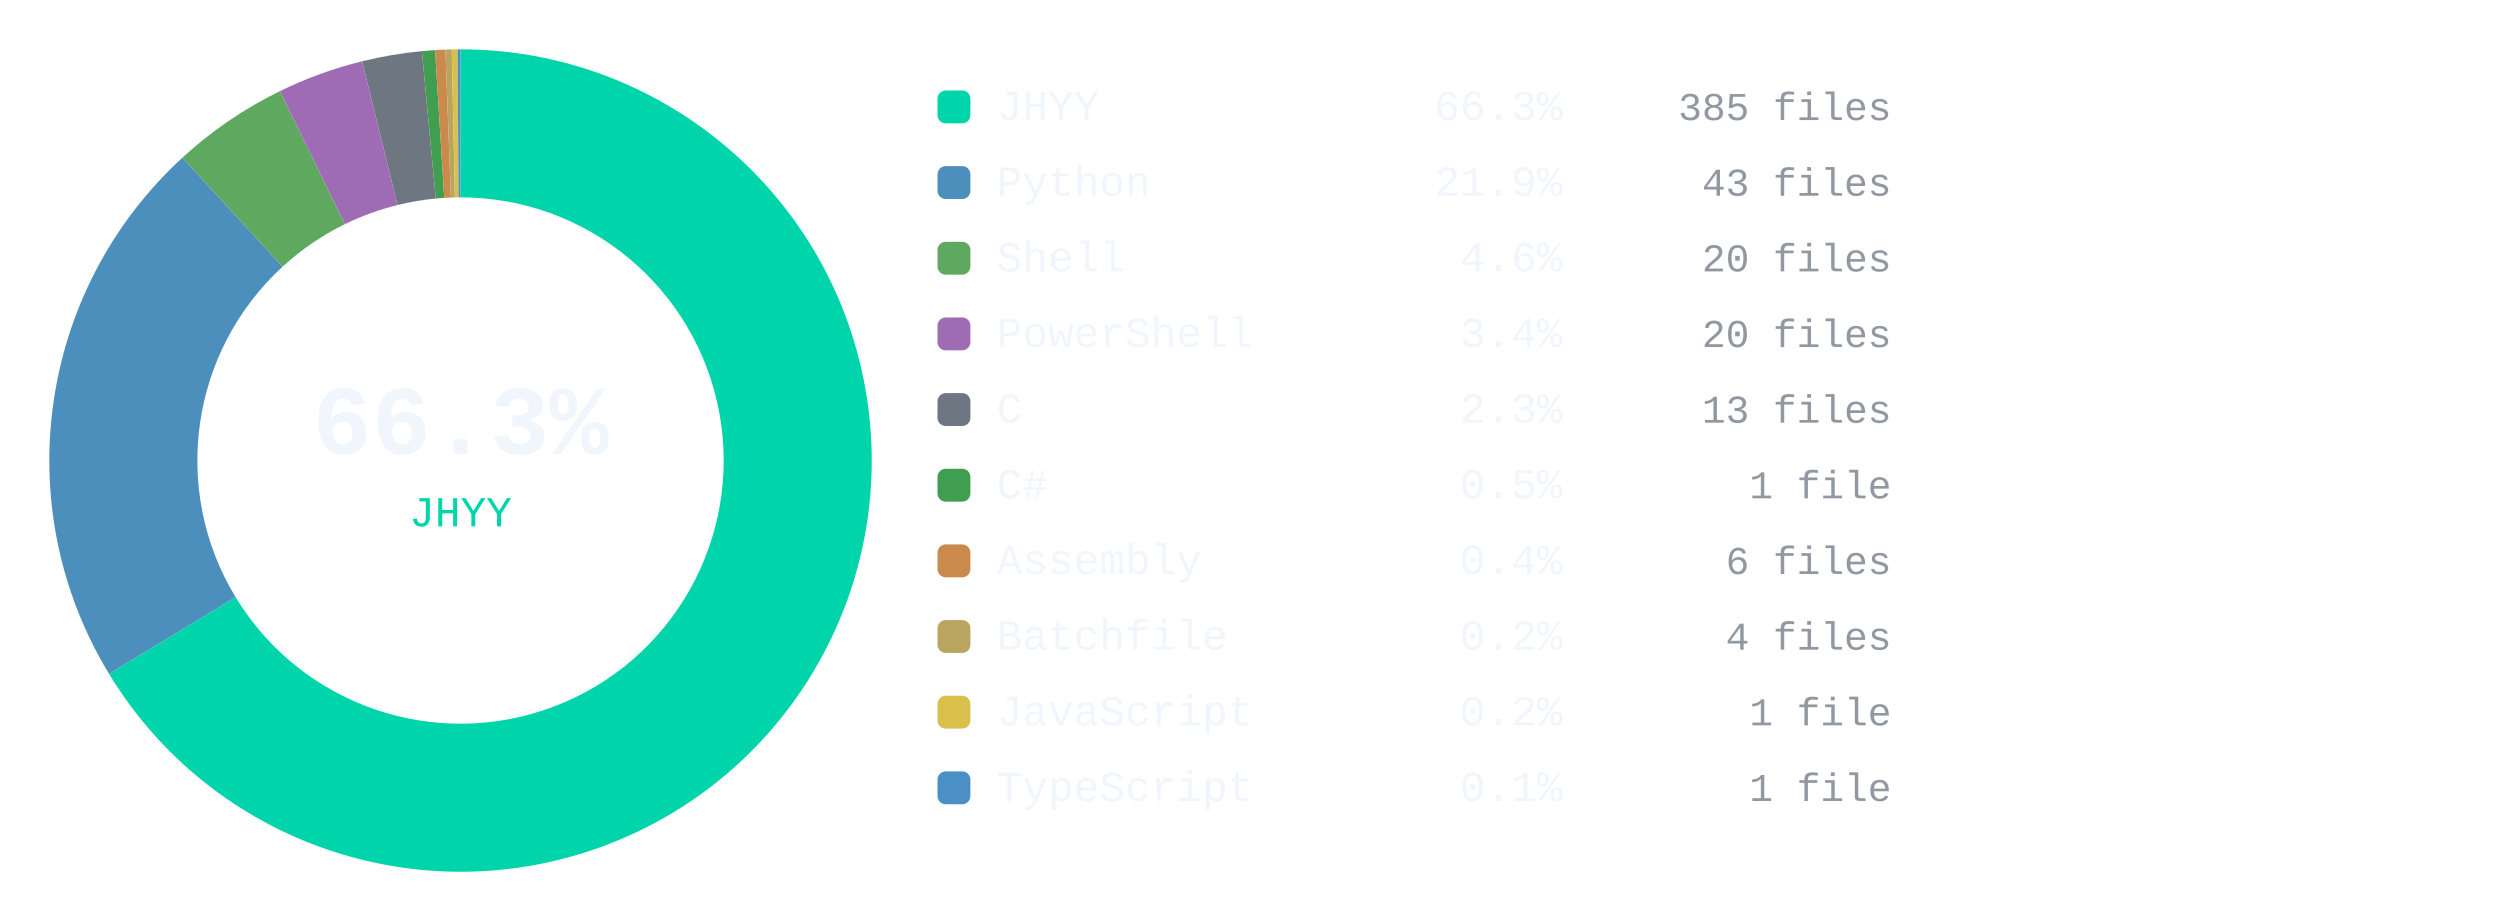
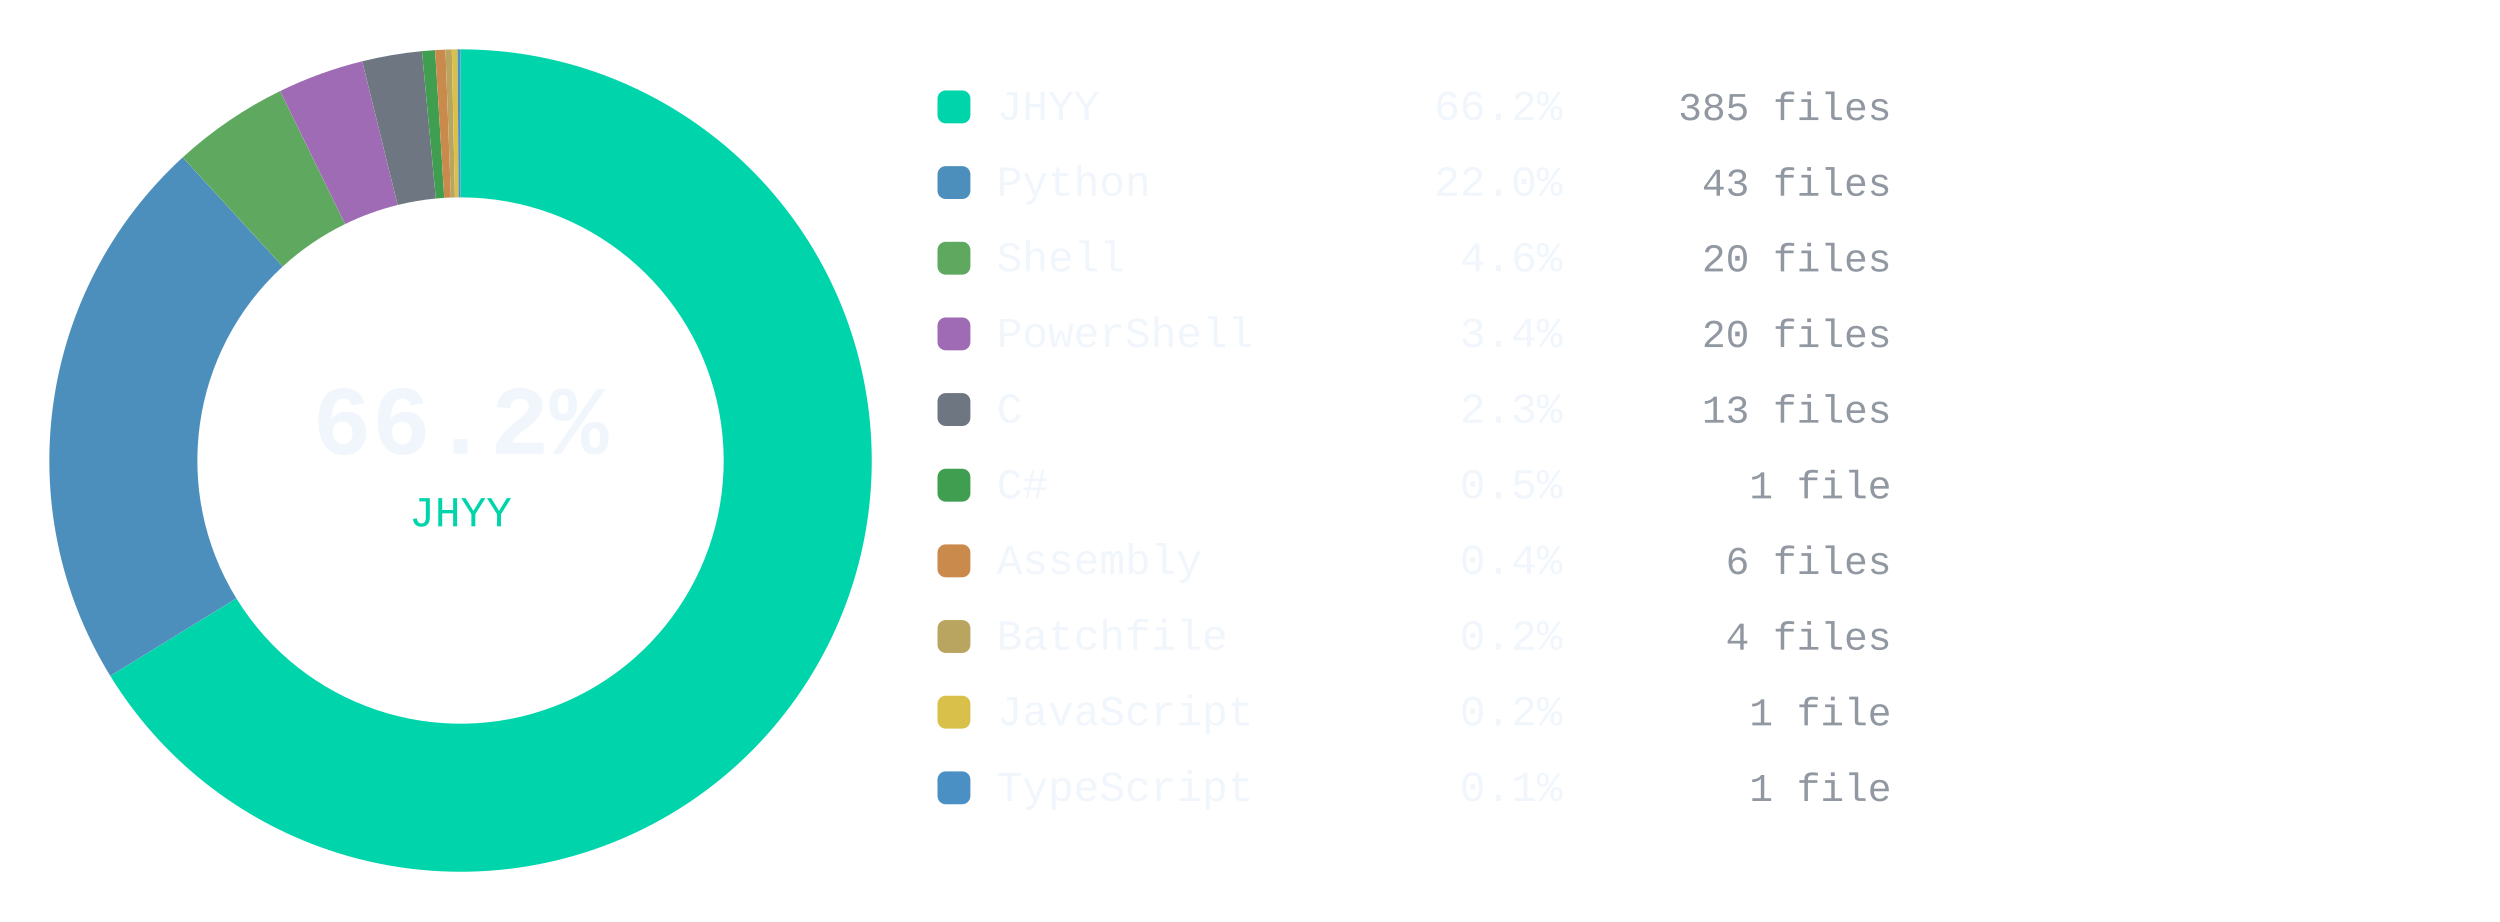
<svg xmlns="http://www.w3.org/2000/svg" width="760" height="280" viewBox="0 0 760 280" role="img" aria-label="Language composition by code lines">
-   <path d="M 140.00 15.00 A 125.0 125.0 0 1 1 33.14 204.85 L 71.61 181.51 A 80.0 80.0 0 1 0 140.00 60.00 Z" fill="#00d4aa" />
-   <path d="M 33.14 204.85 A 125.0 125.0 0 0 1 55.45 47.93 L 85.89 81.08 A 80.0 80.0 0 0 0 71.61 181.51 Z" fill="#4c8fbd" />
-   <path d="M 55.45 47.93 A 125.0 125.0 0 0 1 85.08 27.71 L 104.85 68.14 A 80.0 80.0 0 0 0 85.89 81.08 Z" fill="#5fa85f" />
-   <path d="M 85.08 27.71 A 125.0 125.0 0 0 1 110.08 18.63 L 120.85 62.33 A 80.0 80.0 0 0 0 104.85 68.14 Z" fill="#a06bb5" />
-   <path d="M 110.08 18.63 A 125.0 125.0 0 0 1 128.25 15.55 L 132.48 60.35 A 80.0 80.0 0 0 0 120.85 62.33 Z" fill="#6e7781" />
-   <path d="M 128.25 15.55 A 125.0 125.0 0 0 1 132.26 15.24 L 135.05 60.15 A 80.0 80.0 0 0 0 132.48 60.35 Z" fill="#3f9e4f" />
-   <path d="M 132.26 15.24 A 125.0 125.0 0 0 1 135.41 15.08 L 137.07 60.05 A 80.0 80.0 0 0 0 135.05 60.15 Z" fill="#c98a4b" />
-   <path d="M 135.41 15.08 A 125.0 125.0 0 0 1 137.34 15.03 L 138.29 60.02 A 80.0 80.0 0 0 0 137.07 60.05 Z" fill="#b9a55f" />
-   <path d="M 137.34 15.03 A 125.0 125.0 0 0 1 139.09 15.00 L 139.42 60.00 A 80.0 80.0 0 0 0 138.29 60.02 Z" fill="#d9c04a" />
+   <path d="M 140.00 15.00 A 125.0 125.0 0 1 1 33.52 205.47 L 71.85 181.90 A 80.0 80.0 0 1 0 140.00 60.00 Z" fill="#00d4aa" />
+   <path d="M 33.52 205.47 A 125.0 125.0 0 0 1 55.55 47.84 L 85.95 81.02 A 80.0 80.0 0 0 0 71.85 181.90 Z" fill="#4c8fbd" />
+   <path d="M 55.55 47.84 A 125.0 125.0 0 0 1 85.15 27.68 L 104.90 68.11 A 80.0 80.0 0 0 0 85.95 81.02 Z" fill="#5fa85f" />
+   <path d="M 85.15 27.68 A 125.0 125.0 0 0 1 110.12 18.62 L 120.88 62.32 A 80.0 80.0 0 0 0 104.90 68.11 Z" fill="#a06bb5" />
+   <path d="M 110.12 18.62 A 125.0 125.0 0 0 1 128.27 15.55 L 132.49 60.35 A 80.0 80.0 0 0 0 120.88 62.32 Z" fill="#6e7781" />
+   <path d="M 128.27 15.55 A 125.0 125.0 0 0 1 132.27 15.24 L 135.05 60.15 A 80.0 80.0 0 0 0 132.49 60.35 Z" fill="#3f9e4f" />
+   <path d="M 132.27 15.24 A 125.0 125.0 0 0 1 135.42 15.08 L 137.07 60.05 A 80.0 80.0 0 0 0 135.05 60.15 Z" fill="#c98a4b" />
+   <path d="M 135.42 15.08 A 125.0 125.0 0 0 1 137.34 15.03 L 138.30 60.02 A 80.0 80.0 0 0 0 137.07 60.05 Z" fill="#b9a55f" />
+   <path d="M 137.34 15.03 A 125.0 125.0 0 0 1 139.09 15.00 L 139.42 60.00 A 80.0 80.0 0 0 0 138.30 60.02 Z" fill="#d9c04a" />
  <path d="M 139.09 15.00 A 125.0 125.0 0 0 1 140.00 15.00 L 140.00 60.00 A 80.0 80.0 0 0 0 139.42 60.00 Z" fill="#4a90c4" />
-   <text x="140.0" y="138.0" font-family="SFMono-Regular,Consolas,Liberation Mono,monospace" font-size="30" font-weight="700" fill="#f0f6fc" text-anchor="middle">66.3%</text>
+   <text x="140.0" y="138.0" font-family="SFMono-Regular,Consolas,Liberation Mono,monospace" font-size="30" font-weight="700" fill="#f0f6fc" text-anchor="middle">66.2%</text>
  <text x="140.0" y="160.0" font-family="SFMono-Regular,Consolas,Liberation Mono,monospace" font-size="13" fill="#00d4aa" text-anchor="middle">JHYY</text>
  <rect x="285" y="27.5" width="10" height="10" rx="2.5" fill="#00d4aa" />
  <text x="303" y="36.5" font-family="SFMono-Regular,Consolas,Liberation Mono,monospace" font-size="13" fill="#f0f6fc">JHYY</text>
-   <text x="475" y="36.5" font-family="SFMono-Regular,Consolas,Liberation Mono,monospace" font-size="13" fill="#f0f6fc" text-anchor="end">66.3%</text>
+   <text x="475" y="36.5" font-family="SFMono-Regular,Consolas,Liberation Mono,monospace" font-size="13" fill="#f0f6fc" text-anchor="end">66.2%</text>
  <text x="575" y="36.5" font-family="SFMono-Regular,Consolas,Liberation Mono,monospace" font-size="12" fill="#9198a1" text-anchor="end">385 files</text>
  <rect x="285" y="50.5" width="10" height="10" rx="2.5" fill="#4c8fbd" />
  <text x="303" y="59.5" font-family="SFMono-Regular,Consolas,Liberation Mono,monospace" font-size="13" fill="#f0f6fc">Python</text>
-   <text x="475" y="59.5" font-family="SFMono-Regular,Consolas,Liberation Mono,monospace" font-size="13" fill="#f0f6fc" text-anchor="end">21.9%</text>
+   <text x="475" y="59.5" font-family="SFMono-Regular,Consolas,Liberation Mono,monospace" font-size="13" fill="#f0f6fc" text-anchor="end">22.0%</text>
  <text x="575" y="59.5" font-family="SFMono-Regular,Consolas,Liberation Mono,monospace" font-size="12" fill="#9198a1" text-anchor="end">43 files</text>
  <rect x="285" y="73.5" width="10" height="10" rx="2.5" fill="#5fa85f" />
  <text x="303" y="82.5" font-family="SFMono-Regular,Consolas,Liberation Mono,monospace" font-size="13" fill="#f0f6fc">Shell</text>
  <text x="475" y="82.5" font-family="SFMono-Regular,Consolas,Liberation Mono,monospace" font-size="13" fill="#f0f6fc" text-anchor="end">4.6%</text>
  <text x="575" y="82.5" font-family="SFMono-Regular,Consolas,Liberation Mono,monospace" font-size="12" fill="#9198a1" text-anchor="end">20 files</text>
  <rect x="285" y="96.5" width="10" height="10" rx="2.5" fill="#a06bb5" />
  <text x="303" y="105.5" font-family="SFMono-Regular,Consolas,Liberation Mono,monospace" font-size="13" fill="#f0f6fc">PowerShell</text>
  <text x="475" y="105.5" font-family="SFMono-Regular,Consolas,Liberation Mono,monospace" font-size="13" fill="#f0f6fc" text-anchor="end">3.4%</text>
  <text x="575" y="105.5" font-family="SFMono-Regular,Consolas,Liberation Mono,monospace" font-size="12" fill="#9198a1" text-anchor="end">20 files</text>
  <rect x="285" y="119.5" width="10" height="10" rx="2.5" fill="#6e7781" />
  <text x="303" y="128.5" font-family="SFMono-Regular,Consolas,Liberation Mono,monospace" font-size="13" fill="#f0f6fc">C</text>
  <text x="475" y="128.5" font-family="SFMono-Regular,Consolas,Liberation Mono,monospace" font-size="13" fill="#f0f6fc" text-anchor="end">2.3%</text>
  <text x="575" y="128.5" font-family="SFMono-Regular,Consolas,Liberation Mono,monospace" font-size="12" fill="#9198a1" text-anchor="end">13 files</text>
  <rect x="285" y="142.5" width="10" height="10" rx="2.5" fill="#3f9e4f" />
  <text x="303" y="151.5" font-family="SFMono-Regular,Consolas,Liberation Mono,monospace" font-size="13" fill="#f0f6fc">C#</text>
  <text x="475" y="151.5" font-family="SFMono-Regular,Consolas,Liberation Mono,monospace" font-size="13" fill="#f0f6fc" text-anchor="end">0.5%</text>
  <text x="575" y="151.5" font-family="SFMono-Regular,Consolas,Liberation Mono,monospace" font-size="12" fill="#9198a1" text-anchor="end">1 file</text>
  <rect x="285" y="165.5" width="10" height="10" rx="2.5" fill="#c98a4b" />
  <text x="303" y="174.5" font-family="SFMono-Regular,Consolas,Liberation Mono,monospace" font-size="13" fill="#f0f6fc">Assembly</text>
  <text x="475" y="174.5" font-family="SFMono-Regular,Consolas,Liberation Mono,monospace" font-size="13" fill="#f0f6fc" text-anchor="end">0.4%</text>
  <text x="575" y="174.5" font-family="SFMono-Regular,Consolas,Liberation Mono,monospace" font-size="12" fill="#9198a1" text-anchor="end">6 files</text>
  <rect x="285" y="188.5" width="10" height="10" rx="2.5" fill="#b9a55f" />
  <text x="303" y="197.5" font-family="SFMono-Regular,Consolas,Liberation Mono,monospace" font-size="13" fill="#f0f6fc">Batchfile</text>
  <text x="475" y="197.5" font-family="SFMono-Regular,Consolas,Liberation Mono,monospace" font-size="13" fill="#f0f6fc" text-anchor="end">0.2%</text>
  <text x="575" y="197.5" font-family="SFMono-Regular,Consolas,Liberation Mono,monospace" font-size="12" fill="#9198a1" text-anchor="end">4 files</text>
  <rect x="285" y="211.5" width="10" height="10" rx="2.5" fill="#d9c04a" />
  <text x="303" y="220.5" font-family="SFMono-Regular,Consolas,Liberation Mono,monospace" font-size="13" fill="#f0f6fc">JavaScript</text>
  <text x="475" y="220.5" font-family="SFMono-Regular,Consolas,Liberation Mono,monospace" font-size="13" fill="#f0f6fc" text-anchor="end">0.2%</text>
  <text x="575" y="220.5" font-family="SFMono-Regular,Consolas,Liberation Mono,monospace" font-size="12" fill="#9198a1" text-anchor="end">1 file</text>
  <rect x="285" y="234.5" width="10" height="10" rx="2.5" fill="#4a90c4" />
  <text x="303" y="243.5" font-family="SFMono-Regular,Consolas,Liberation Mono,monospace" font-size="13" fill="#f0f6fc">TypeScript</text>
  <text x="475" y="243.5" font-family="SFMono-Regular,Consolas,Liberation Mono,monospace" font-size="13" fill="#f0f6fc" text-anchor="end">0.1%</text>
  <text x="575" y="243.5" font-family="SFMono-Regular,Consolas,Liberation Mono,monospace" font-size="12" fill="#9198a1" text-anchor="end">1 file</text>
</svg>
